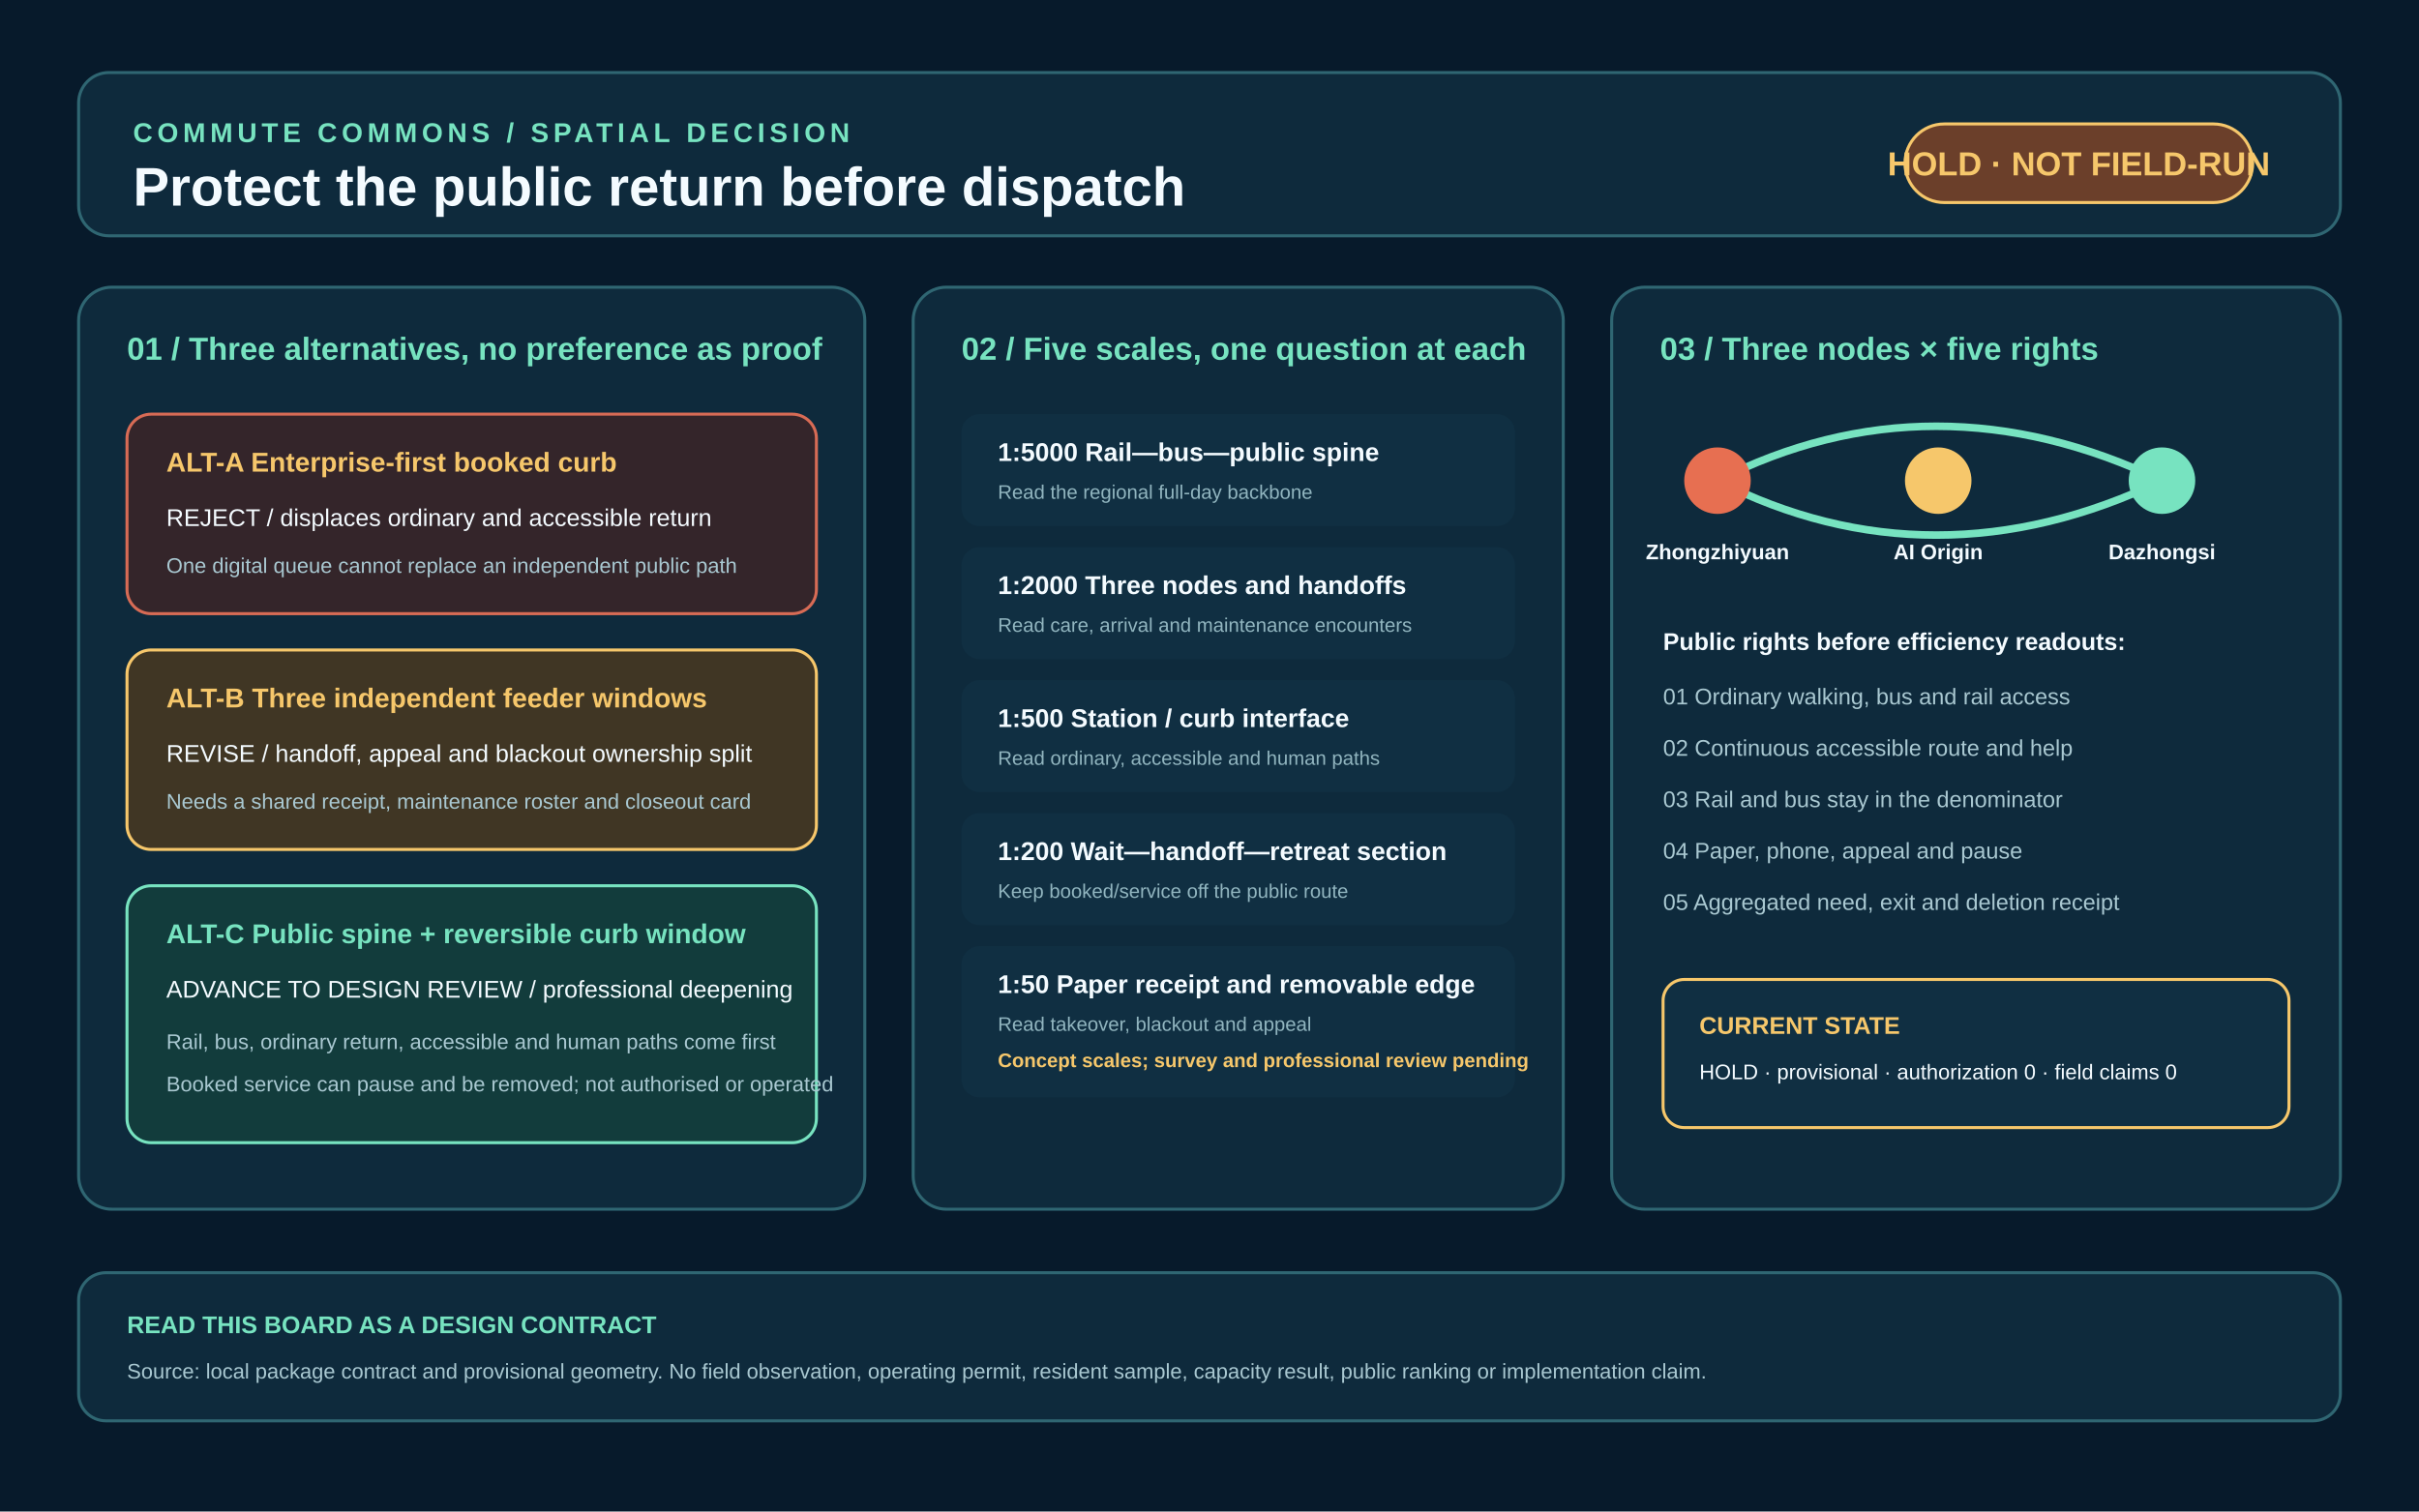
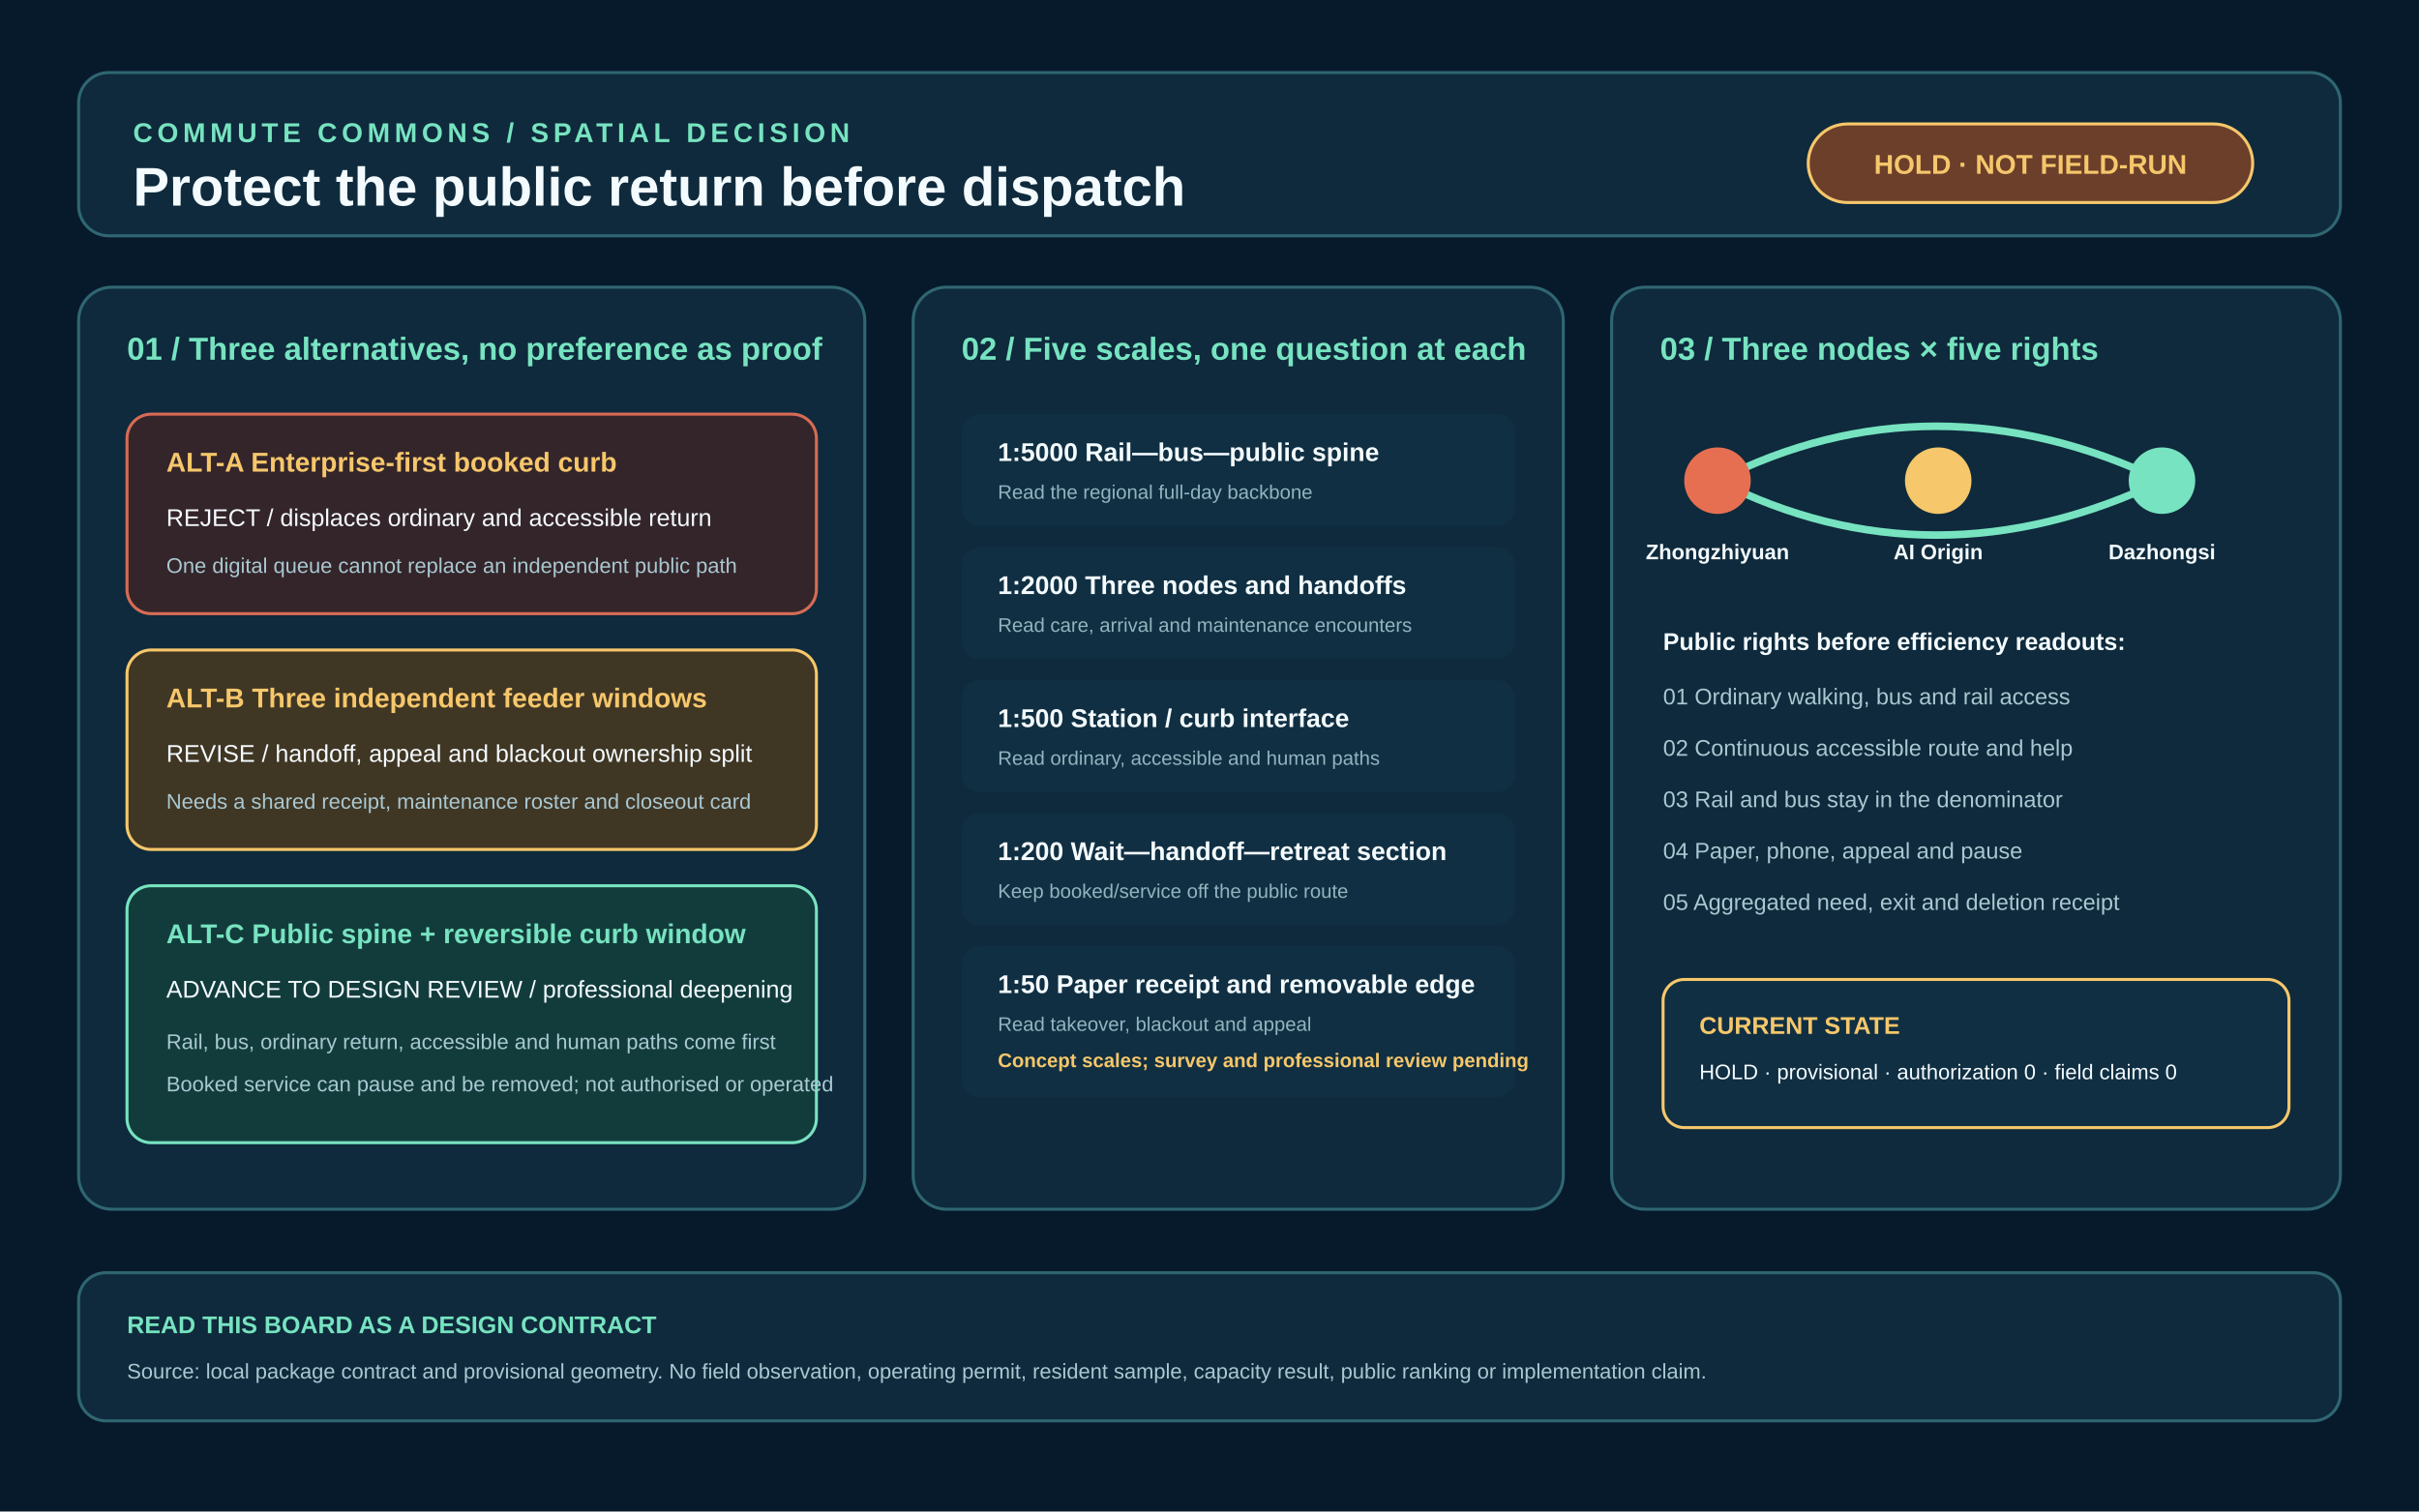
<svg xmlns="http://www.w3.org/2000/svg" width="1600" height="1000" viewBox="0 0 1600 1000" role="img" aria-labelledby="title desc">
  <rect width="1600" height="1000" fill="#071a2b" />
  <rect x="52" y="48" width="1496" height="108" rx="20" fill="#0e2a3c" stroke="#2f6672" stroke-width="2" />
  <text x="88" y="94" fill="#77e3c0" font-family="Arial, sans-serif" font-size="18" font-weight="700" letter-spacing="3">COMMUTE COMMONS / SPATIAL DECISION</text>
  <text x="88" y="136" fill="#f4fbff" font-family="Arial, sans-serif" font-size="36" font-weight="800">Protect the public return before dispatch</text>
-   <rect x="1260" y="82" width="230" height="52" rx="26" fill="#6b3f2a" stroke="#f6c76b" stroke-width="2" />
-   <text x="1375" y="116" text-anchor="middle" fill="#f6c76b" font-family="Arial, sans-serif" font-size="22" font-weight="800">HOLD · NOT FIELD-RUN</text>
+   <rect x="1196" y="82" width="294" height="52" rx="26" fill="#6b3f2a" stroke="#f6c76b" stroke-width="2" />
+   <text x="1343" y="115" text-anchor="middle" fill="#f6c76b" font-family="Arial, sans-serif" font-size="18" font-weight="800">HOLD · NOT FIELD-RUN</text>
  <rect x="52" y="190" width="520" height="610" rx="22" fill="#0e2a3c" stroke="#2f6672" stroke-width="2" />
  <text x="84" y="238" fill="#77e3c0" font-family="Arial, sans-serif" font-size="21" font-weight="800">01 / Three alternatives, no preference as proof</text>
  <rect x="84" y="274" width="456" height="132" rx="16" fill="#34252a" stroke="#d76b55" stroke-width="2" />
  <text x="110" y="312" fill="#f6c76b" font-family="Arial, sans-serif" font-size="18" font-weight="800">ALT-A  Enterprise-first booked curb</text>
  <text x="110" y="348" fill="#f4fbff" font-family="Arial, sans-serif" font-size="16">REJECT / displaces ordinary and accessible return</text>
  <text x="110" y="379" fill="#a9c8d1" font-family="Arial, sans-serif" font-size="14">One digital queue cannot replace an independent public path</text>
  <rect x="84" y="430" width="456" height="132" rx="16" fill="#403624" stroke="#f6c76b" stroke-width="2" />
  <text x="110" y="468" fill="#f6c76b" font-family="Arial, sans-serif" font-size="18" font-weight="800">ALT-B  Three independent feeder windows</text>
  <text x="110" y="504" fill="#f4fbff" font-family="Arial, sans-serif" font-size="16">REVISE / handoff, appeal and blackout ownership split</text>
  <text x="110" y="535" fill="#a9c8d1" font-family="Arial, sans-serif" font-size="14">Needs a shared receipt, maintenance roster and closeout card</text>
  <rect x="84" y="586" width="456" height="170" rx="16" fill="#123c3c" stroke="#77e3c0" stroke-width="2" />
  <text x="110" y="624" fill="#77e3c0" font-family="Arial, sans-serif" font-size="18" font-weight="800">ALT-C  Public spine + reversible curb window</text>
  <text x="110" y="660" fill="#f4fbff" font-family="Arial, sans-serif" font-size="16">ADVANCE TO DESIGN REVIEW / professional deepening</text>
  <text x="110" y="694" fill="#a9c8d1" font-family="Arial, sans-serif" font-size="14">Rail, bus, ordinary return, accessible and human paths come first</text>
  <text x="110" y="722" fill="#a9c8d1" font-family="Arial, sans-serif" font-size="14">Booked service can pause and be removed; not authorised or operated</text>
  <rect x="604" y="190" width="430" height="610" rx="22" fill="#0e2a3c" stroke="#2f6672" stroke-width="2" />
  <text x="636" y="238" fill="#77e3c0" font-family="Arial, sans-serif" font-size="21" font-weight="800">02 / Five scales, one question at each</text>
  <g font-family="Arial, sans-serif">
    <rect x="636" y="274" width="366" height="74" rx="12" fill="#102f42" />
    <text x="660" y="305" fill="#f4fbff" font-size="17" font-weight="800">1:5000  Rail—bus—public spine</text>
    <text x="660" y="330" fill="#91b5bf" font-size="13">Read the regional full-day backbone</text>
    <rect x="636" y="362" width="366" height="74" rx="12" fill="#102f42" />
    <text x="660" y="393" fill="#f4fbff" font-size="17" font-weight="800">1:2000  Three nodes and handoffs</text>
    <text x="660" y="418" fill="#91b5bf" font-size="13">Read care, arrival and maintenance encounters</text>
    <rect x="636" y="450" width="366" height="74" rx="12" fill="#102f42" />
    <text x="660" y="481" fill="#f4fbff" font-size="17" font-weight="800">1:500  Station / curb interface</text>
    <text x="660" y="506" fill="#91b5bf" font-size="13">Read ordinary, accessible and human paths</text>
    <rect x="636" y="538" width="366" height="74" rx="12" fill="#102f42" />
    <text x="660" y="569" fill="#f4fbff" font-size="17" font-weight="800">1:200  Wait—handoff—retreat section</text>
    <text x="660" y="594" fill="#91b5bf" font-size="13">Keep booked/service off the public route</text>
    <rect x="636" y="626" width="366" height="100" rx="12" fill="#102f42" />
    <text x="660" y="657" fill="#f4fbff" font-size="17" font-weight="800">1:50  Paper receipt and removable edge</text>
    <text x="660" y="682" fill="#91b5bf" font-size="13">Read takeover, blackout and appeal</text>
    <text x="660" y="706" fill="#f6c76b" font-size="13" font-weight="700">Concept scales; survey and professional review pending</text>
  </g>
  <rect x="1066" y="190" width="482" height="610" rx="22" fill="#0e2a3c" stroke="#2f6672" stroke-width="2" />
  <text x="1098" y="238" fill="#77e3c0" font-family="Arial, sans-serif" font-size="21" font-weight="800">03 / Three nodes × five rights</text>
  <g font-family="Arial, sans-serif">
    <path d="M1136 318 C1230 270, 1330 270, 1430 318 C1330 366, 1230 366, 1136 318Z" fill="none" stroke="#77e3c0" stroke-width="5" />
    <circle cx="1136" cy="318" r="22" fill="#e76f51" />
    <circle cx="1282" cy="318" r="22" fill="#f6c76b" />
    <circle cx="1430" cy="318" r="22" fill="#77e3c0" />
    <text x="1136" y="370" text-anchor="middle" fill="#f4fbff" font-size="14" font-weight="700">Zhongzhiyuan</text>
    <text x="1282" y="370" text-anchor="middle" fill="#f4fbff" font-size="14" font-weight="700">AI Origin</text>
    <text x="1430" y="370" text-anchor="middle" fill="#f4fbff" font-size="14" font-weight="700">Dazhongsi</text>
    <text x="1100" y="430" fill="#f4fbff" font-size="16" font-weight="800">Public rights before efficiency readouts:</text>
    <text x="1100" y="466" fill="#a9c8d1" font-size="15">01  Ordinary walking, bus and rail access</text>
    <text x="1100" y="500" fill="#a9c8d1" font-size="15">02  Continuous accessible route and help</text>
    <text x="1100" y="534" fill="#a9c8d1" font-size="15">03  Rail and bus stay in the denominator</text>
    <text x="1100" y="568" fill="#a9c8d1" font-size="15">04  Paper, phone, appeal and pause</text>
    <text x="1100" y="602" fill="#a9c8d1" font-size="15">05  Aggregated need, exit and deletion receipt</text>
    <rect x="1100" y="648" width="414" height="98" rx="14" fill="#102f42" stroke="#f6c76b" stroke-width="2" />
    <text x="1124" y="684" fill="#f6c76b" font-size="16" font-weight="800">CURRENT STATE</text>
    <text x="1124" y="714" fill="#f4fbff" font-size="14">HOLD · provisional · authorization 0 · field claims 0</text>
  </g>
  <rect x="52" y="842" width="1496" height="98" rx="18" fill="#0e2a3c" stroke="#2f6672" stroke-width="2" />
  <text x="84" y="882" fill="#77e3c0" font-family="Arial, sans-serif" font-size="16" font-weight="800">READ THIS BOARD AS A DESIGN CONTRACT</text>
  <text x="84" y="912" fill="#a9c8d1" font-family="Arial, sans-serif" font-size="14">Source: local package contract and provisional geometry. No field observation, operating permit, resident sample, capacity result, public ranking or implementation claim.</text>
</svg>
